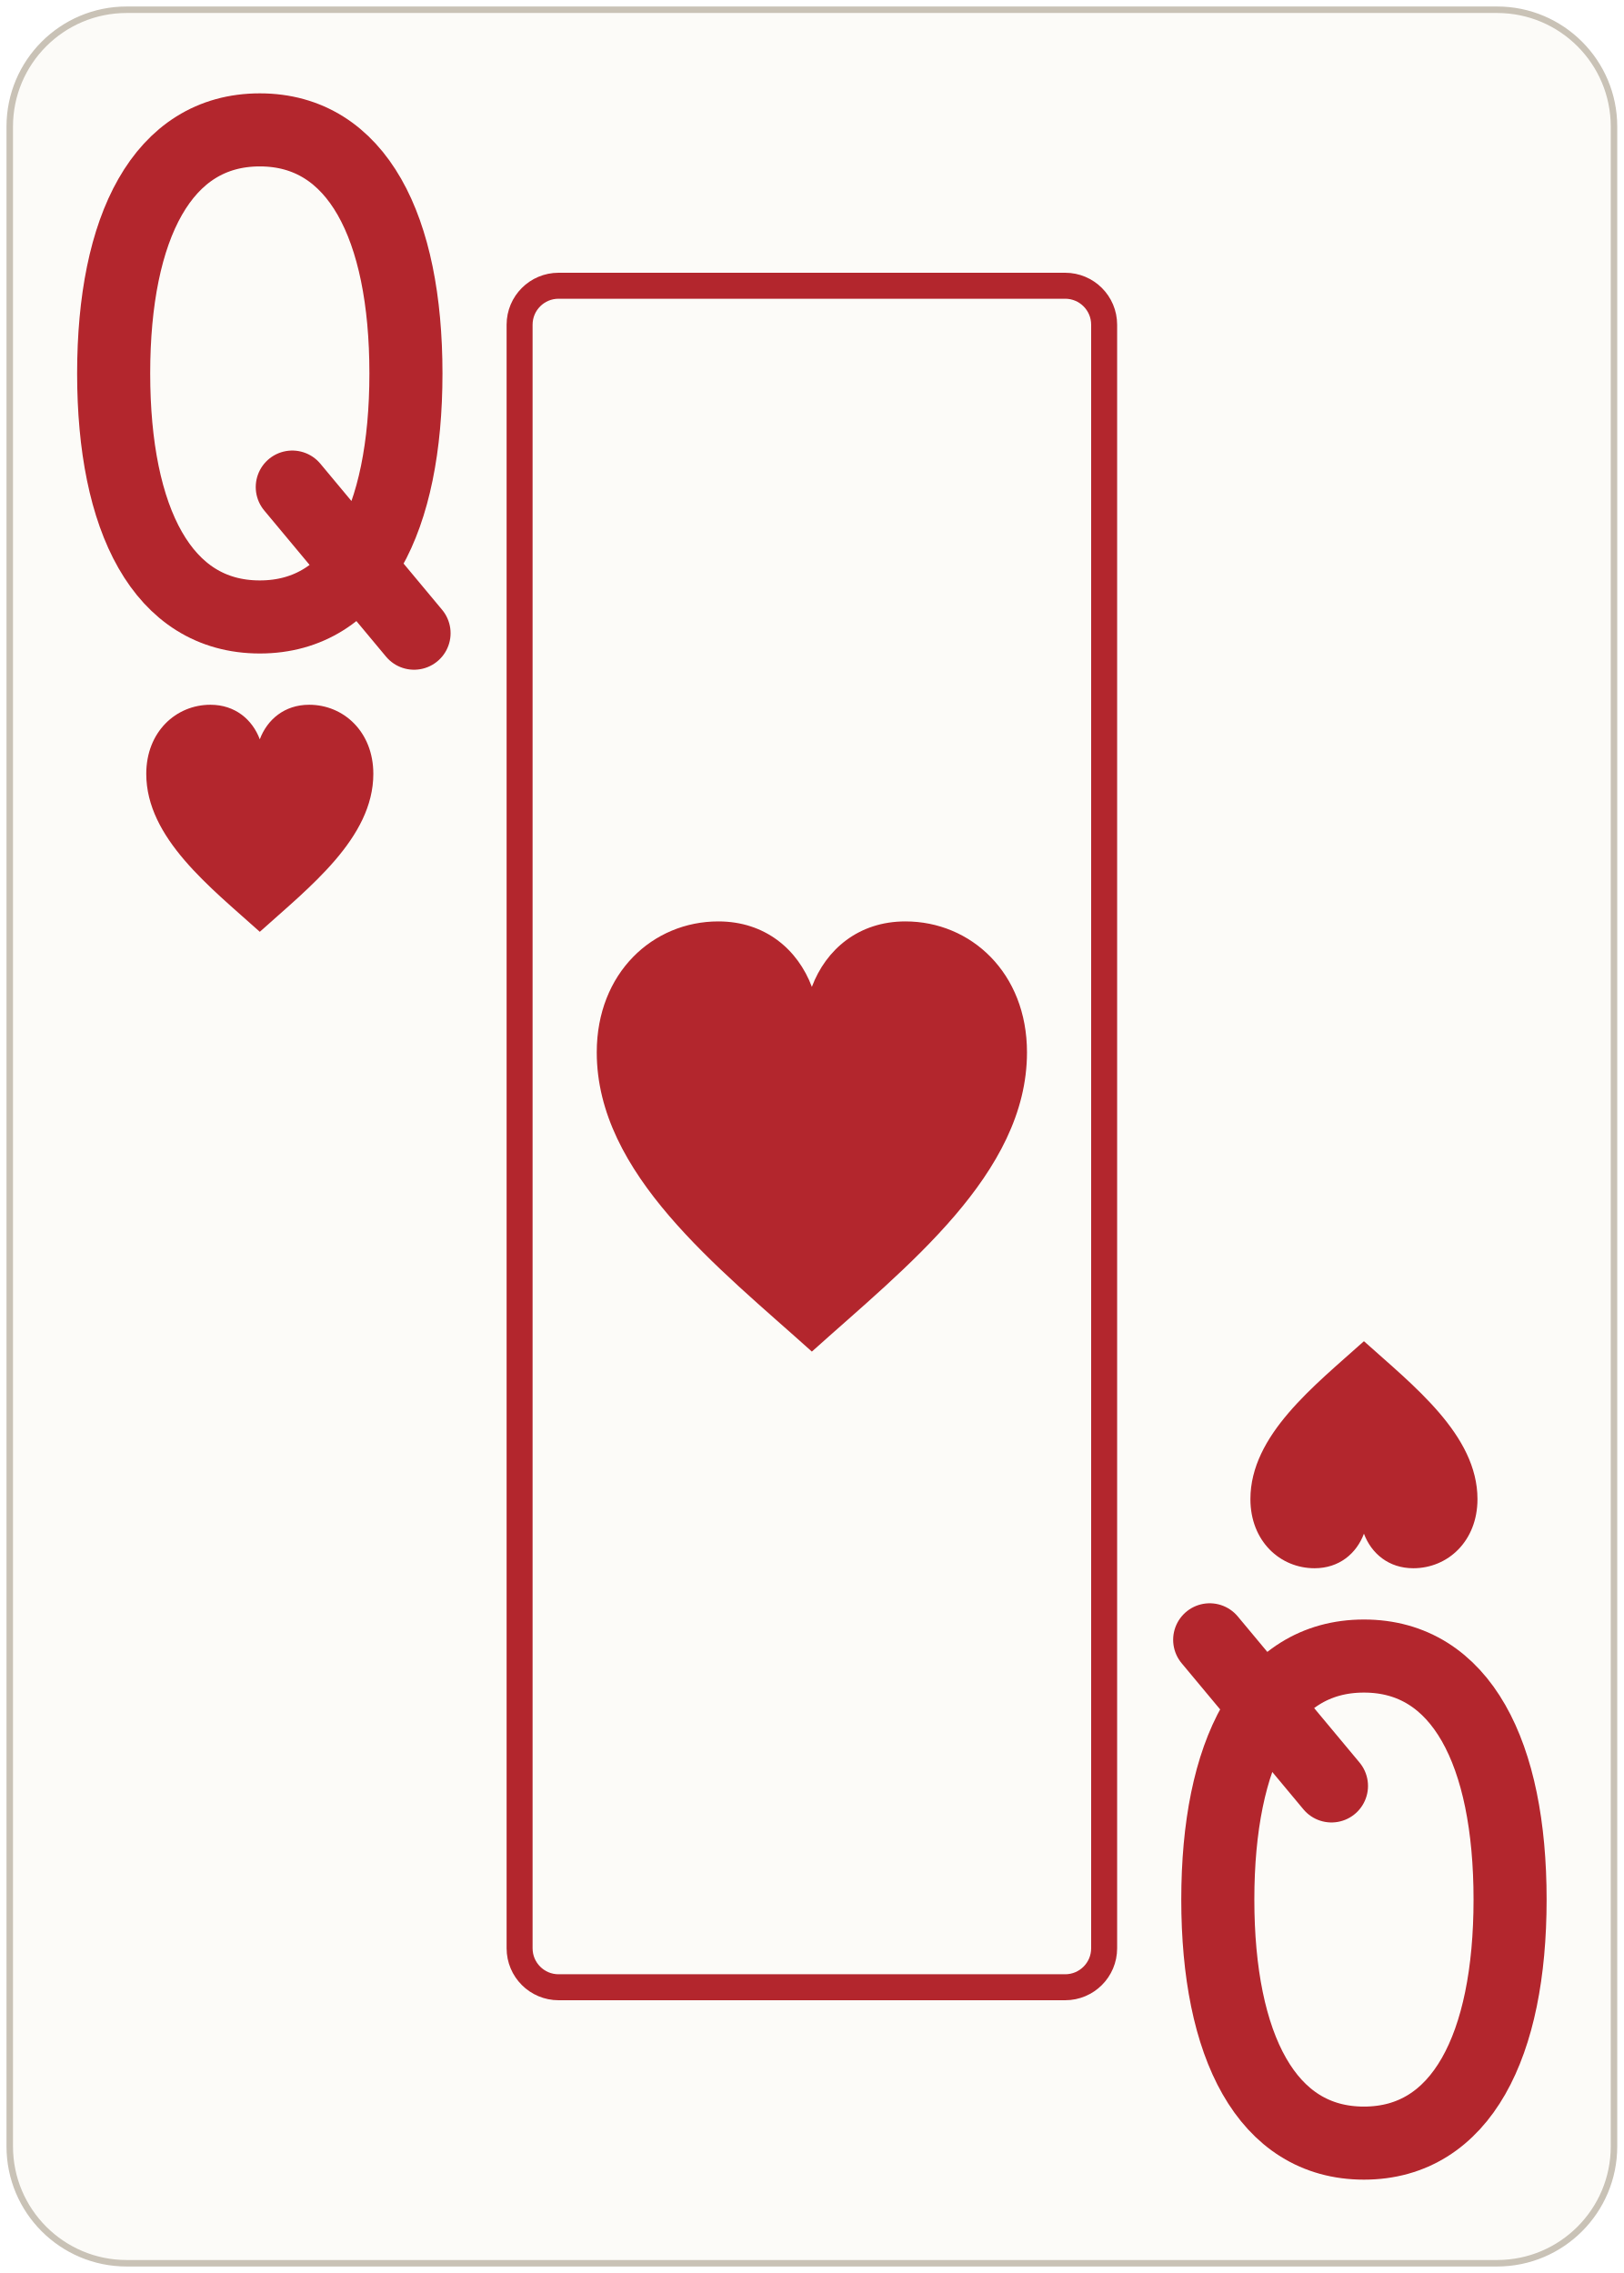
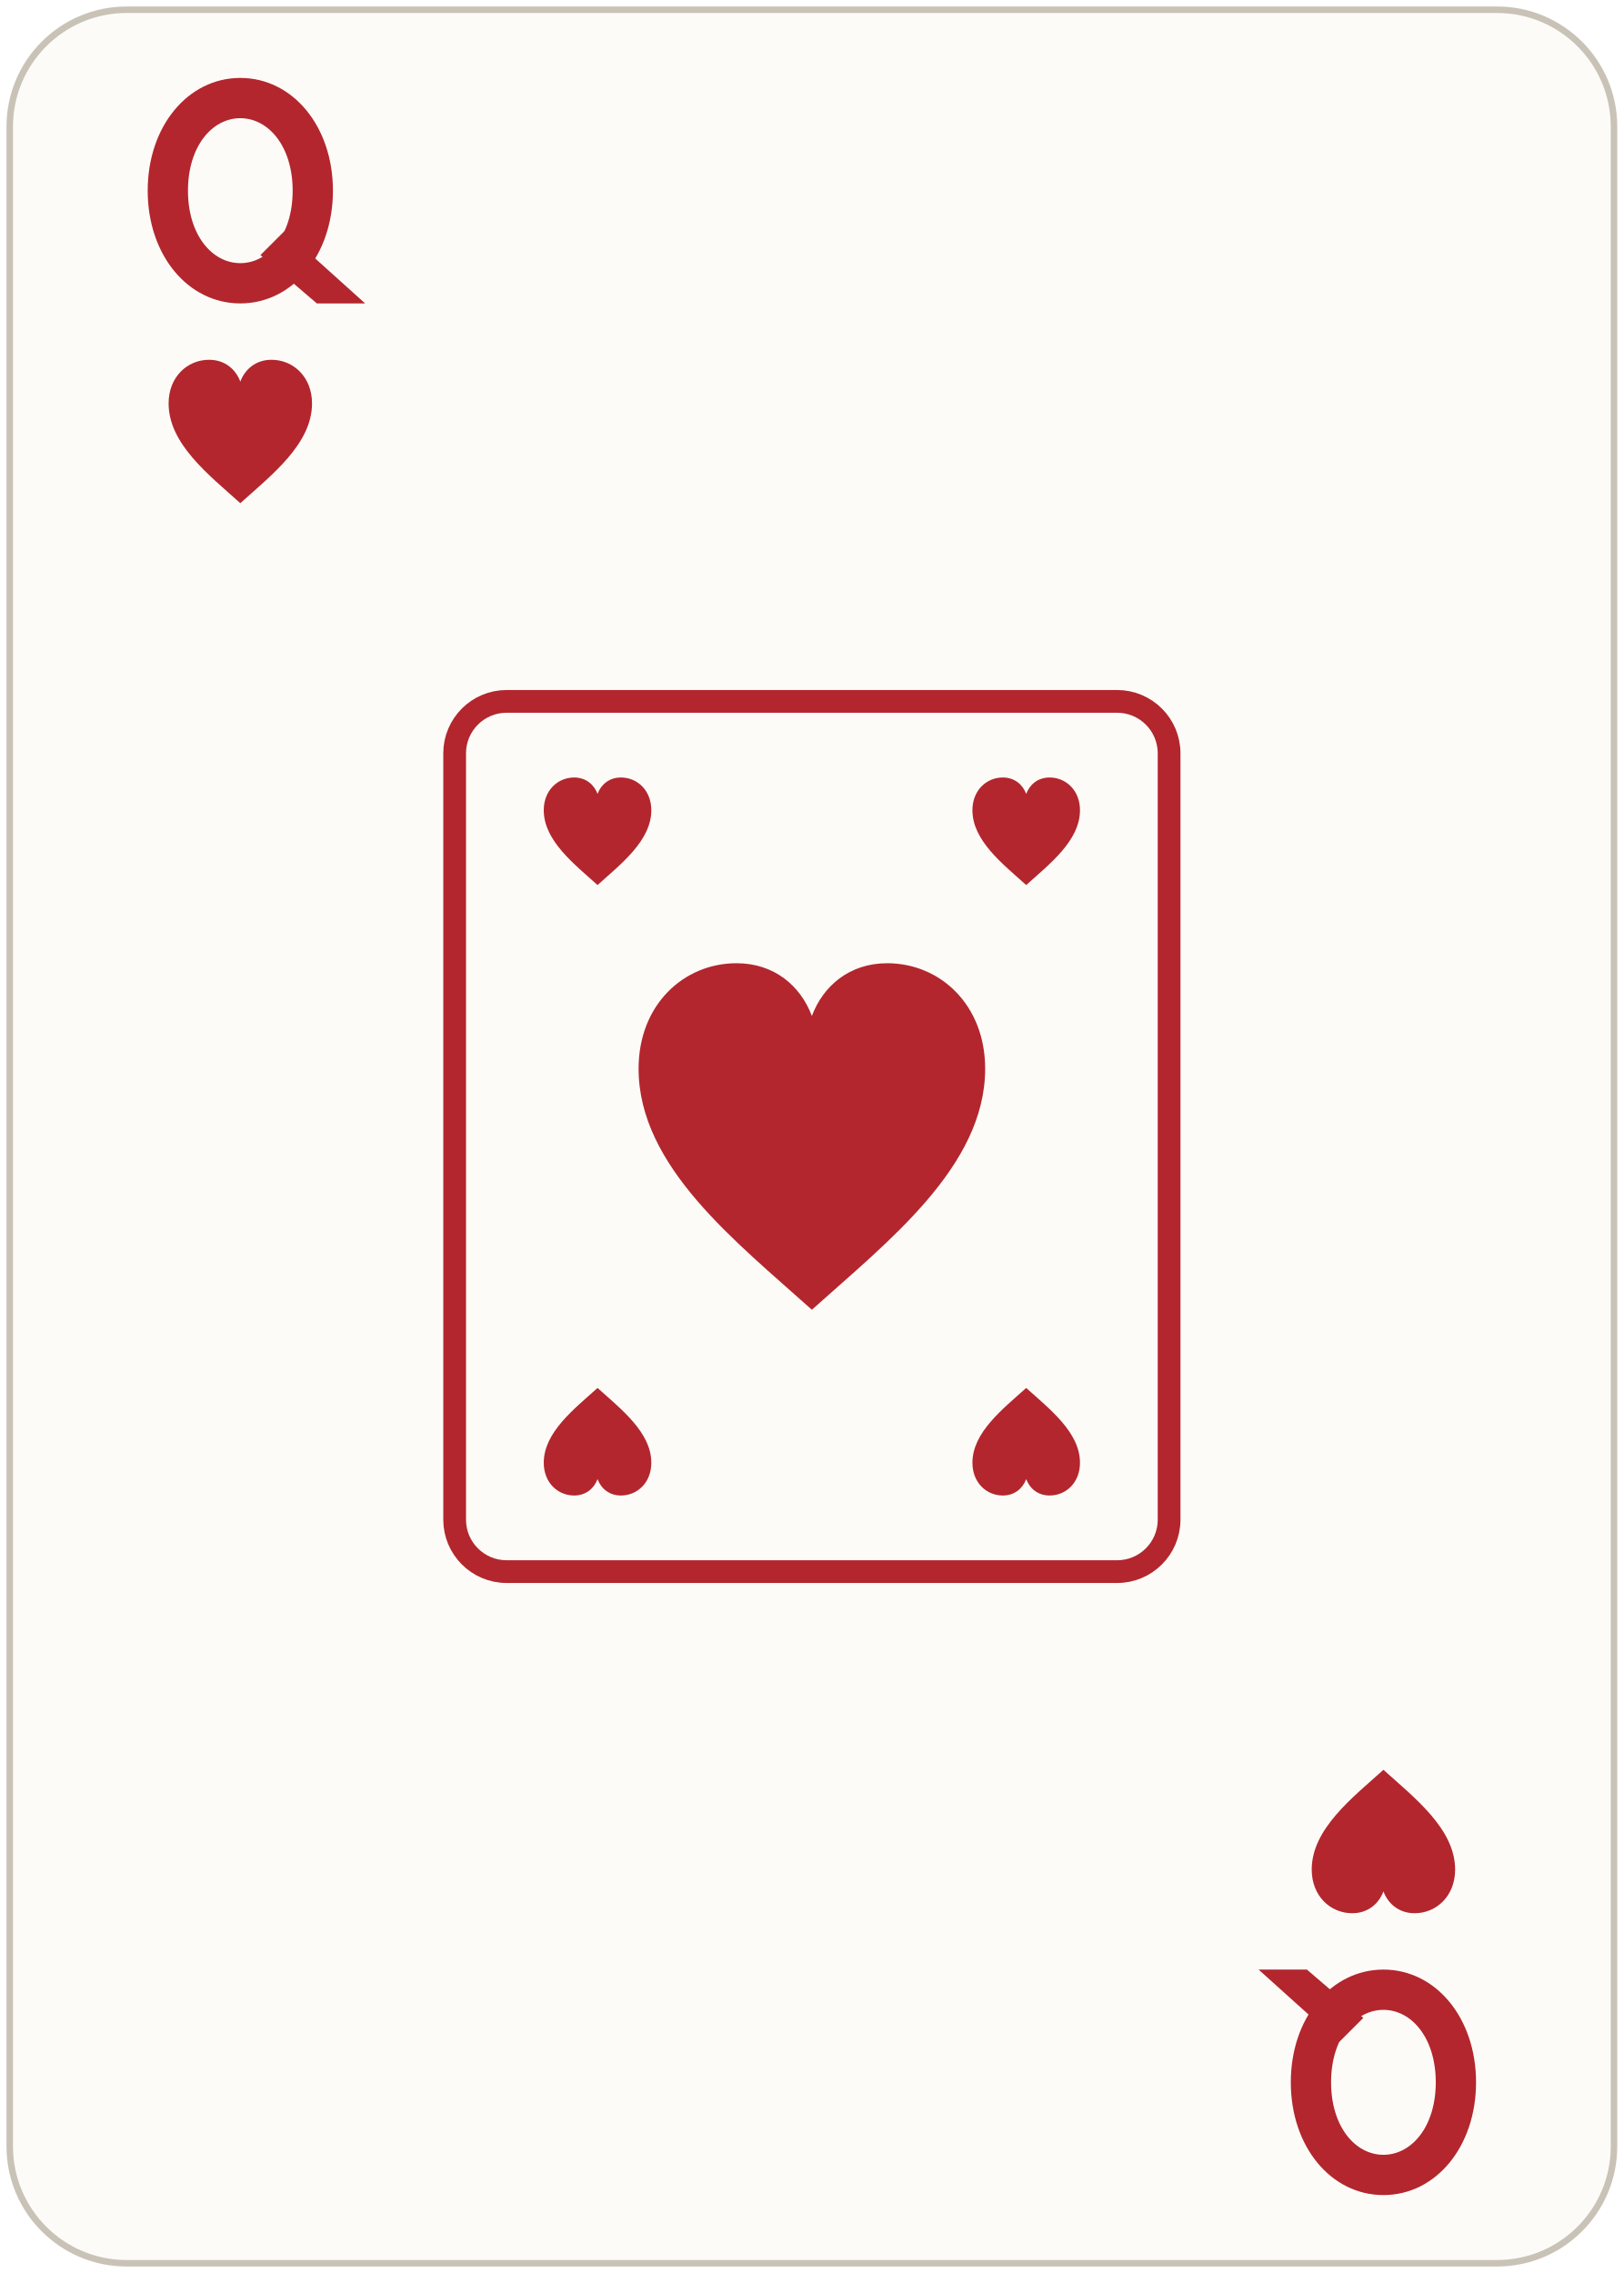
<svg xmlns="http://www.w3.org/2000/svg" viewBox="0 0 250 350" width="250" height="350">
  <rect x="1.5" y="1.5" width="247" height="347" rx="18" fill="#fcfbf8" stroke="#c9c2b6" stroke-width="1" vector-effect="non-scaling-stroke" />
-   <path transform="translate(16.25 20) scale(1.25)" d="M19 0C31 0 37 12 37 30C37 48 31 60 19 60C7 60 1 48 1 30C1 12 7 0 19 0ZM23 44L38 62" fill="none" stroke="#b3262d" stroke-width="9" stroke-linecap="round" stroke-linejoin="round" />
-   <g transform="translate(21 107) scale(0.38)" fill="#b3262d">
+   <path transform="translate(22.74 12) scale(0.62)" d="M23 0C36 0 46 12 46 28C46 44 36 56 23 56C10 56 0 44 0 28C0 12 10 0 23 0ZM23 10C16 10 10 17 10 28C10 39 16 46 23 46C30 46 36 39 36 28C36 17 30 10 23 10Z" fill="#b3262d" fill-rule="evenodd" />
+   <path transform="translate(22.74 12) scale(0.62)" d="M34 38L54 56H42L28 44Z" fill="#b3262d" />
+   <g transform="translate(25 54.44) scale(0.24)" fill="#b3262d">
    <path d="M50 96C30 78 4 58 4 32C4 15 16 4 30 4C40 4 47 10 50 18C53 10 60 4 70 4C84 4 96 15 96 32C96 58 70 78 50 96Z" />
  </g>
  <g transform="rotate(180 125 175)">
-     <path transform="translate(16.25 20) scale(1.25)" d="M19 0C31 0 37 12 37 30C37 48 31 60 19 60C7 60 1 48 1 30C1 12 7 0 19 0ZM23 44L38 62" fill="none" stroke="#b3262d" stroke-width="9" stroke-linecap="round" stroke-linejoin="round" />
-     <g transform="translate(21 107) scale(0.38)" fill="#b3262d">
+     <path transform="translate(22.74 12) scale(0.62)" d="M23 0C36 0 46 12 46 28C46 44 36 56 23 56C10 56 0 44 0 28C0 12 10 0 23 0ZM23 10C16 10 10 17 10 28C10 39 16 46 23 46C30 46 36 39 36 28C36 17 30 10 23 10Z" fill="#b3262d" fill-rule="evenodd" />
+     <path transform="translate(22.74 12) scale(0.62)" d="M34 38L54 56H42L28 44Z" fill="#b3262d" />
+     <g transform="translate(25 54.44) scale(0.24)" fill="#b3262d">
      <path d="M50 96C30 78 4 58 4 32C4 15 16 4 30 4C40 4 47 10 50 18C53 10 60 4 70 4C84 4 96 15 96 32C96 58 70 78 50 96Z" />
    </g>
  </g>
-   <rect x="80" y="44" width="90" height="262" rx="6" fill="none" stroke="#b3262d" stroke-width="4" />
-   <g transform="translate(89 139) scale(0.72)" fill="#b3262d">
+   <rect x="70" y="108" width="110" height="134" rx="8" fill="none" stroke="#b3262d" stroke-width="3.5" />
+   <g transform="translate(83 119) scale(0.18)" fill="#b3262d">
+     <path d="M50 96C30 78 4 58 4 32C4 15 16 4 30 4C40 4 47 10 50 18C53 10 60 4 70 4C84 4 96 15 96 32C96 58 70 78 50 96Z" />
+   </g>
+   <g transform="translate(149 119) scale(0.18)" fill="#b3262d">
+     <path d="M50 96C30 78 4 58 4 32C4 15 16 4 30 4C40 4 47 10 50 18C53 10 60 4 70 4C84 4 96 15 96 32C96 58 70 78 50 96Z" />
+   </g>
+   <g transform="rotate(180 92 222)">
+     <g transform="translate(83 213) scale(0.18)" fill="#b3262d">
+       <path d="M50 96C30 78 4 58 4 32C4 15 16 4 30 4C40 4 47 10 50 18C53 10 60 4 70 4C84 4 96 15 96 32C96 58 70 78 50 96Z" />
+     </g>
+   </g>
+   <g transform="rotate(180 158 222)">
+     <g transform="translate(149 213) scale(0.18)" fill="#b3262d">
+       <path d="M50 96C30 78 4 58 4 32C4 15 16 4 30 4C40 4 47 10 50 18C53 10 60 4 70 4C84 4 96 15 96 32C96 58 70 78 50 96Z" />
+     </g>
+   </g>
+   <g transform="translate(96 146) scale(0.58)" fill="#b3262d">
    <path d="M50 96C30 78 4 58 4 32C4 15 16 4 30 4C40 4 47 10 50 18C53 10 60 4 70 4C84 4 96 15 96 32C96 58 70 78 50 96Z" />
  </g>
</svg>
